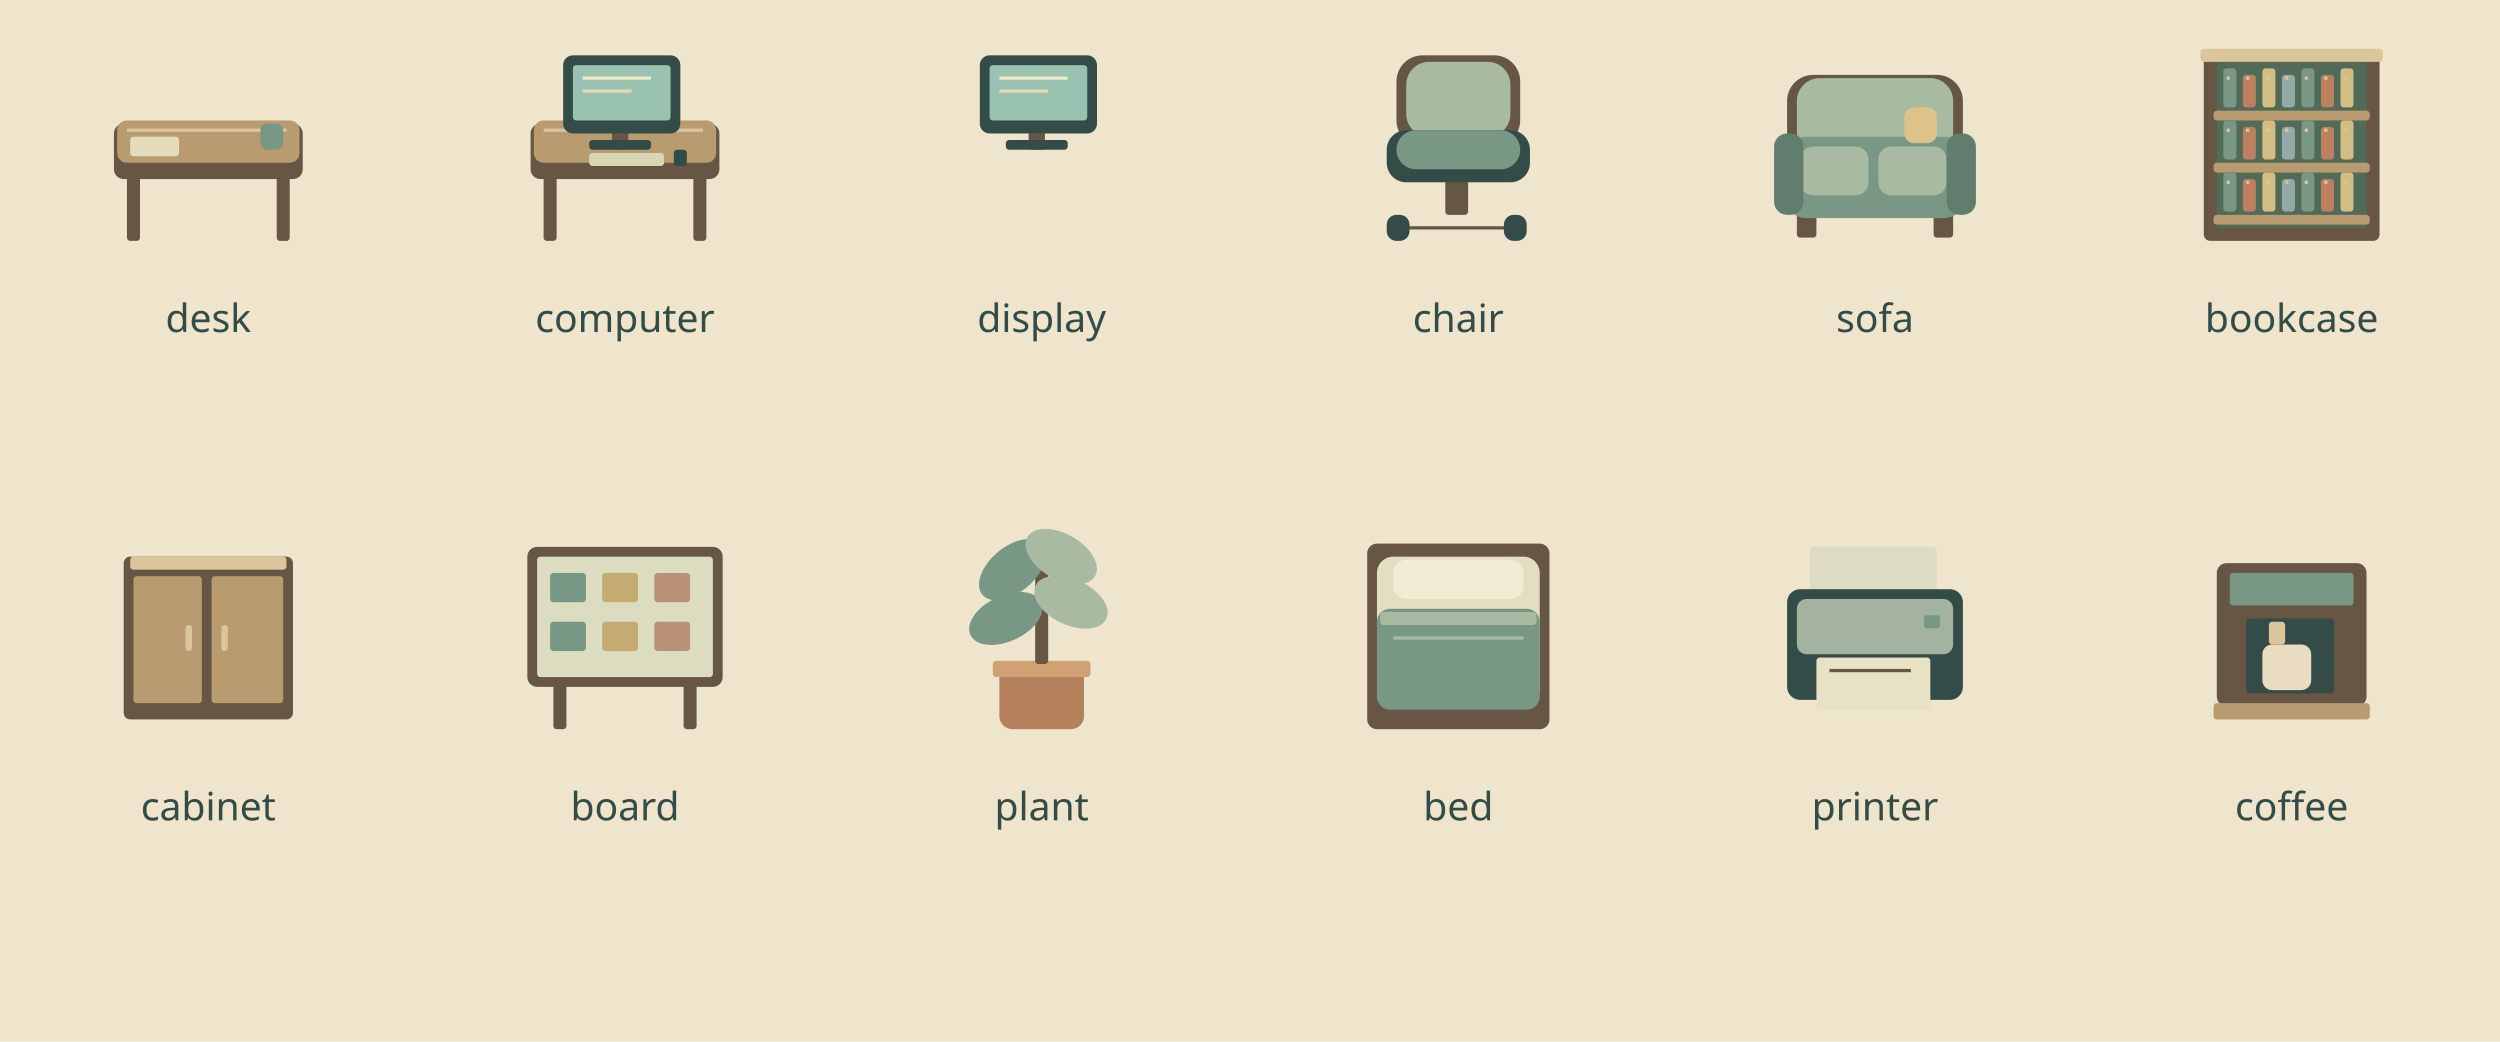
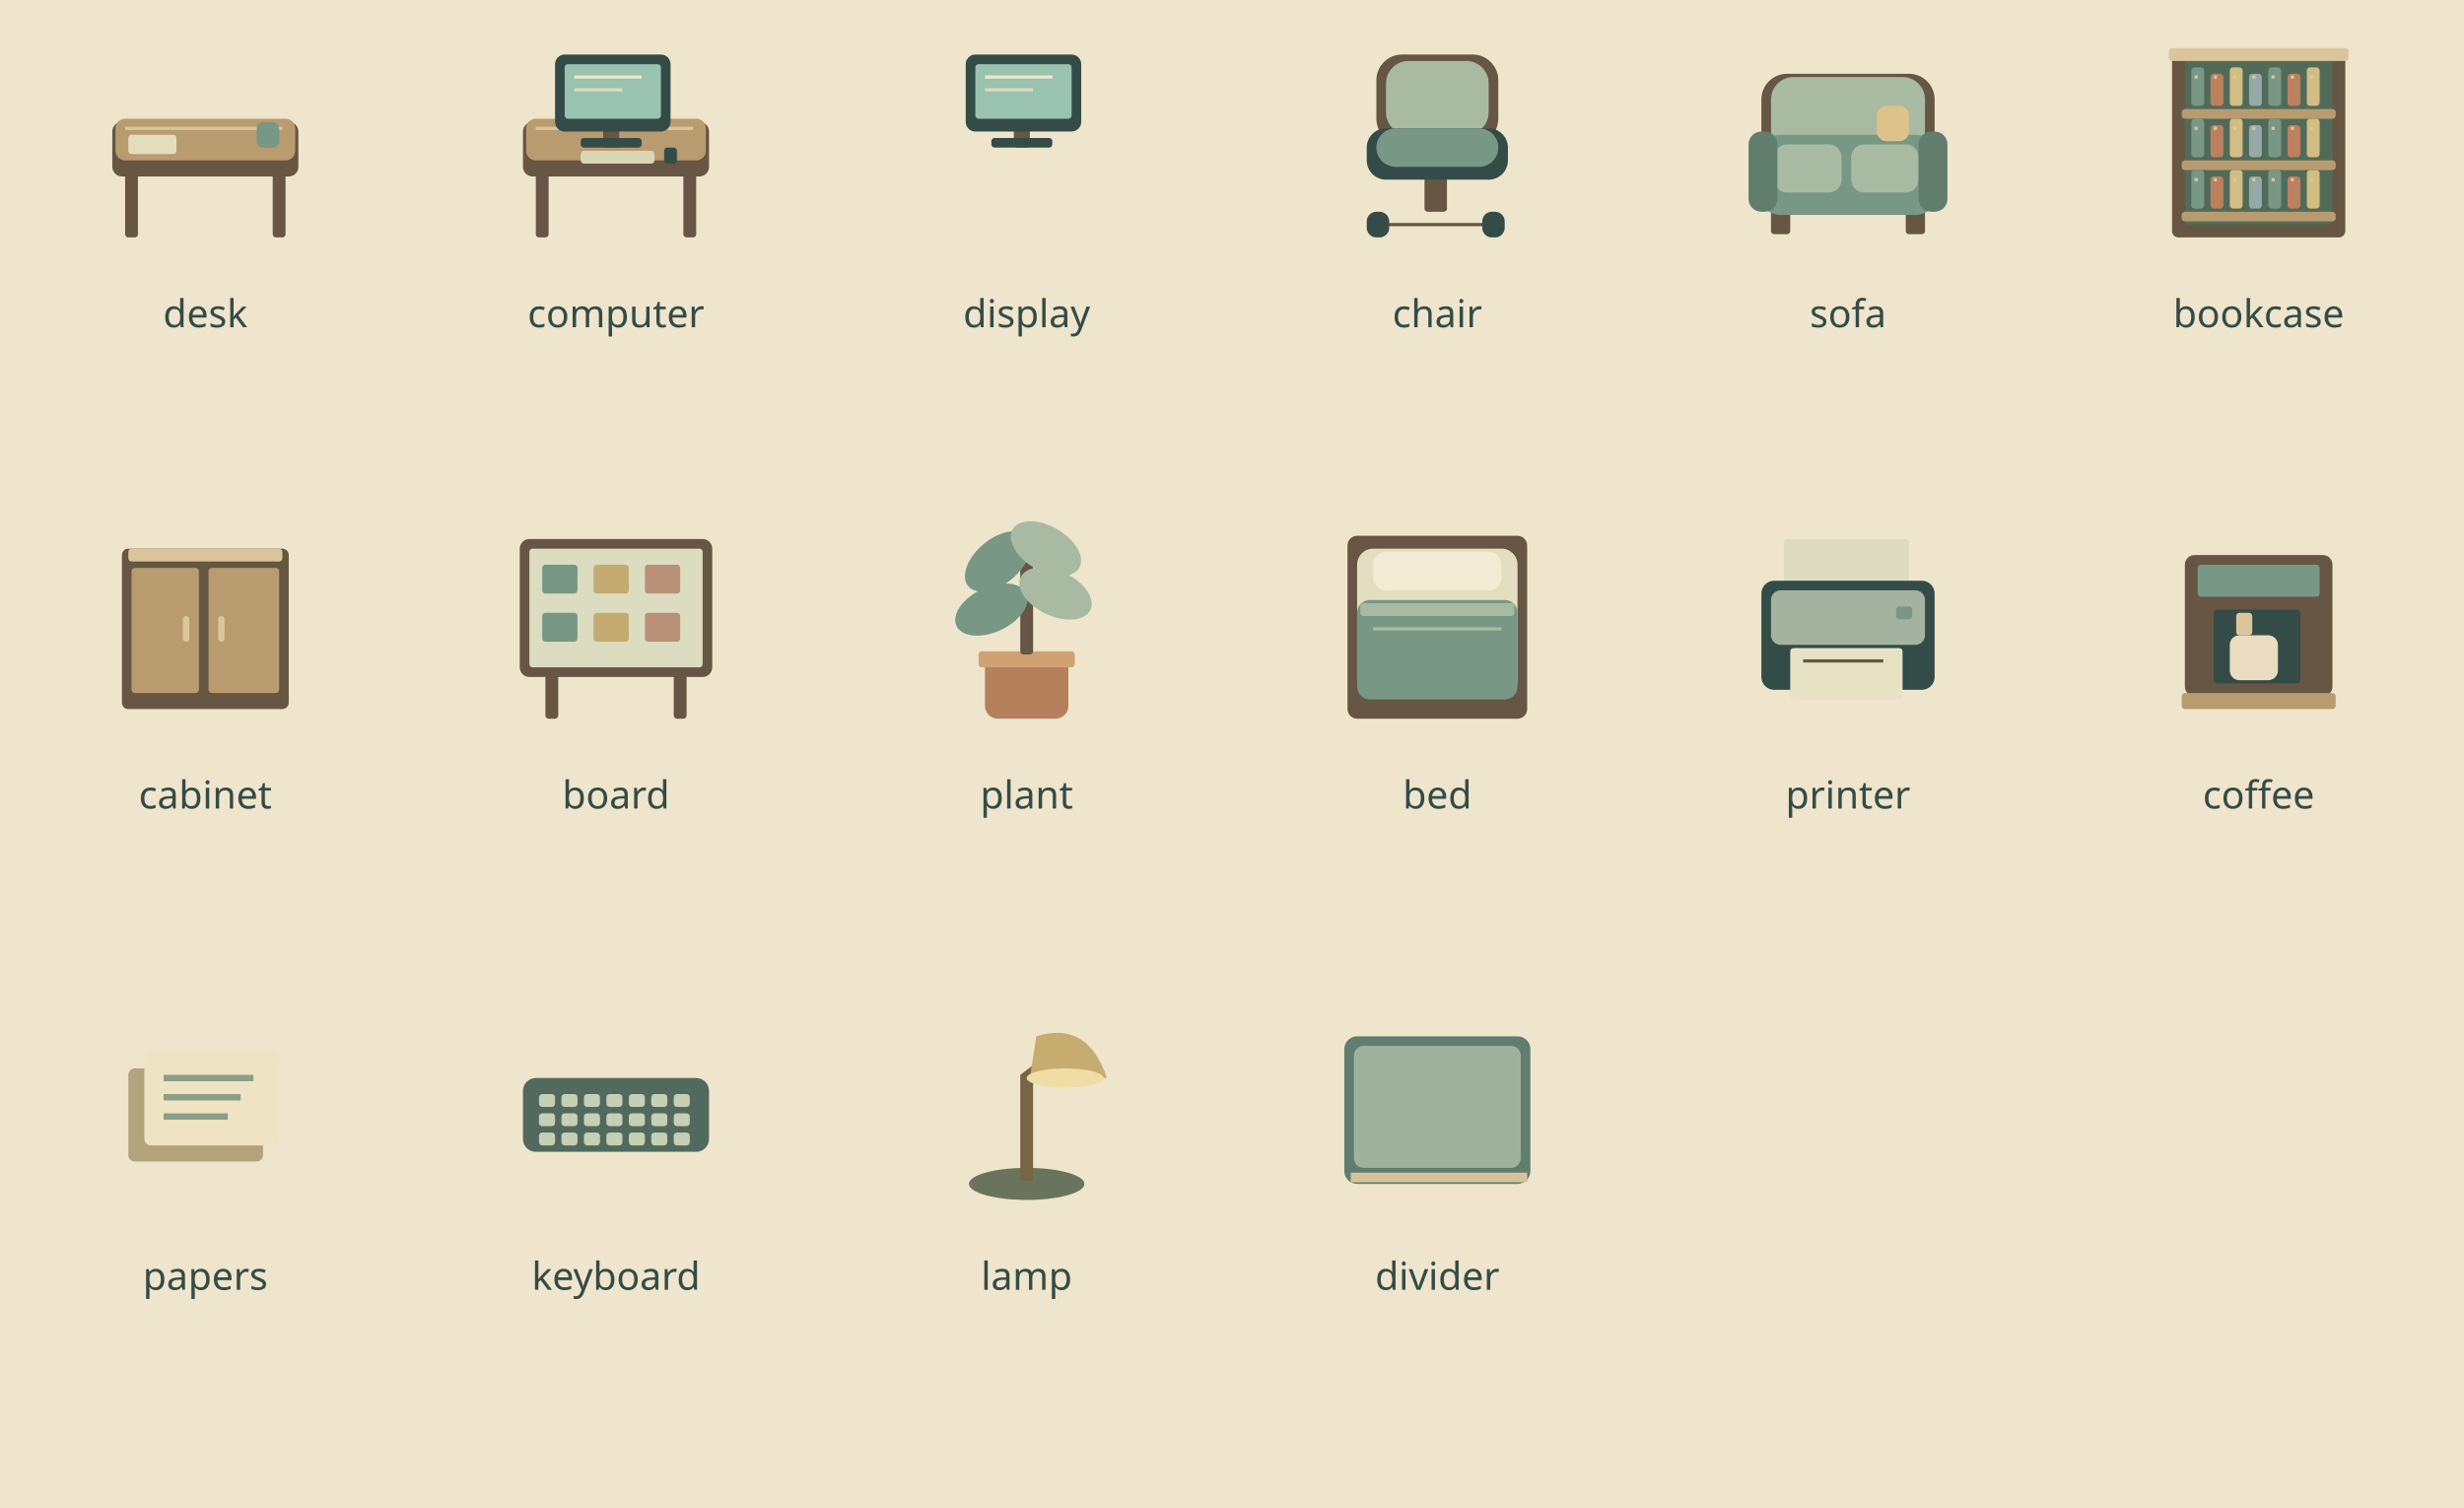
- <svg xmlns="http://www.w3.org/2000/svg" width="768" height="320" viewBox="0 0 768 320">
-   <rect width="768" height="320" fill="#eee5cc" />
+ <svg xmlns="http://www.w3.org/2000/svg" width="768" height="470" viewBox="0 0 768 470">
+   <rect width="768" height="470" fill="#eee5cc" />
  <g transform="translate(32 14)">
    <rect x="7" y="35" width="4" height="25" rx="1" fill="#665643" />
    <rect x="53" y="35" width="4" height="25" rx="1" fill="#665643" />
    <rect x="3" y="24" width="58" height="17" rx="3" fill="#665643" />
    <rect x="4" y="23" width="56" height="13" rx="3" fill="#b99b70" />
    <path d="M7 26L56 26" stroke="#dbc69b" stroke-width="1" />
    <rect x="8" y="28" width="15" height="6" rx="1" fill="#e4ddbc" />
    <rect x="48" y="24" width="7" height="8" rx="2" fill="#789785" />
    <text x="32" y="88" text-anchor="middle" font-family="sans-serif" font-size="12" fill="#344c47">desk</text>
  </g>
  <g transform="translate(160 14)">
    <rect x="7" y="35" width="4" height="25" rx="1" fill="#665643" />
    <rect x="53" y="35" width="4" height="25" rx="1" fill="#665643" />
    <rect x="3" y="24" width="58" height="17" rx="3" fill="#665643" />
    <rect x="4" y="23" width="56" height="13" rx="3" fill="#b99b70" />
    <path d="M7 26L56 26" stroke="#dbc69b" stroke-width="1" />
    <rect x="28" y="18" width="5" height="14" rx="1" fill="#665643" />
    <rect x="21" y="29" width="19" height="3" rx="1" fill="#344c47" />
    <rect x="13" y="3" width="36" height="24" rx="3" fill="#344c47" />
    <rect x="16" y="6" width="30" height="17" rx="1" fill="#99c2b0" />
    <path d="M19 10L40 10" stroke="#f0e8c6" stroke-width="1" />
    <path d="M19 14L34 14" stroke="#e0d9b7" stroke-width="1" />
    <rect x="21" y="33" width="23" height="4" rx="1" fill="#d9d6b6" />
    <rect x="47" y="32" width="4" height="5" rx="1" fill="#344c47" />
    <text x="32" y="88" text-anchor="middle" font-family="sans-serif" font-size="12" fill="#344c47">computer</text>
  </g>
  <g transform="translate(288 14)">
    <rect x="28" y="18" width="5" height="14" rx="1" fill="#665643" />
    <rect x="21" y="29" width="19" height="3" rx="1" fill="#344c47" />
    <rect x="13" y="3" width="36" height="24" rx="3" fill="#344c47" />
    <rect x="16" y="6" width="30" height="17" rx="1" fill="#99c2b0" />
    <path d="M19 10L40 10" stroke="#f0e8c6" stroke-width="1" />
    <path d="M19 14L34 14" stroke="#e0d9b7" stroke-width="1" />
    <text x="32" y="88" text-anchor="middle" font-family="sans-serif" font-size="12" fill="#344c47">display</text>
  </g>
  <g transform="translate(416 14)">
    <rect x="28" y="37" width="7" height="15" rx="1" fill="#665643" />
    <path d="M12 56L51 56" stroke="#665643" stroke-width="1" />
    <rect x="10" y="52" width="7" height="8" rx="3" fill="#344c47" />
    <rect x="46" y="52" width="7" height="8" rx="3" fill="#344c47" />
    <rect x="13" y="3" width="38" height="28" rx="8" fill="#665643" />
    <rect x="16" y="5" width="32" height="23" rx="7" fill="#a8bba2" />
    <rect x="10" y="26" width="44" height="16" rx="6" fill="#344c47" />
    <rect x="13" y="26" width="38" height="12" rx="6" fill="#789785" />
    <text x="32" y="88" text-anchor="middle" font-family="sans-serif" font-size="12" fill="#344c47">chair</text>
  </g>
  <g transform="translate(544 14)">
    <rect x="8" y="50" width="6" height="9" rx="1" fill="#665643" />
    <rect x="50" y="50" width="6" height="9" rx="1" fill="#665643" />
    <rect x="5" y="9" width="54" height="36" rx="8" fill="#665643" />
    <rect x="8" y="10" width="48" height="26" rx="7" fill="#a8bba2" />
    <rect x="4" y="28" width="56" height="25" rx="7" fill="#789785" />
    <rect x="9" y="31" width="21" height="15" rx="4" fill="#a8bba2" />
    <rect x="33" y="31" width="21" height="15" rx="4" fill="#a8bba2" />
    <rect x="1" y="27" width="9" height="25" rx="4" fill="#607d6d" />
    <rect x="54" y="27" width="9" height="25" rx="4" fill="#607d6d" />
    <rect x="41" y="19" width="10" height="11" rx="3" fill="#ddc28a" />
    <text x="32" y="88" text-anchor="middle" font-family="sans-serif" font-size="12" fill="#344c47">sofa</text>
  </g>
  <g transform="translate(672 14)">
    <rect x="5" y="2" width="54" height="58" rx="2" fill="#665643" />
    <rect x="9" y="5" width="46" height="51" rx="1" fill="#526b59" />
    <rect x="11" y="7" width="4" height="12" rx="1" fill="#789785" />
    <path d="M12 10L13 10" stroke="#dbc69b" stroke-width="1" />
    <rect x="17" y="9" width="4" height="10" rx="1" fill="#bc805f" />
    <path d="M18 10L19 10" stroke="#dbc69b" stroke-width="1" />
    <rect x="23" y="7" width="4" height="12" rx="1" fill="#d2bd82" />
    <path d="M24 10L25 10" stroke="#dbc69b" stroke-width="1" />
    <rect x="29" y="9" width="4" height="10" rx="1" fill="#94aaa8" />
    <path d="M30 10L31 10" stroke="#dbc69b" stroke-width="1" />
    <rect x="35" y="7" width="4" height="12" rx="1" fill="#789785" />
    <path d="M36 10L37 10" stroke="#dbc69b" stroke-width="1" />
    <rect x="41" y="9" width="4" height="10" rx="1" fill="#bc805f" />
    <path d="M42 10L43 10" stroke="#dbc69b" stroke-width="1" />
    <rect x="47" y="7" width="4" height="12" rx="1" fill="#d2bd82" />
    <path d="M48 10L49 10" stroke="#dbc69b" stroke-width="1" />
    <rect x="8" y="20" width="48" height="3" rx="1" fill="#b99b70" />
    <rect x="11" y="23" width="4" height="12" rx="1" fill="#789785" />
    <path d="M12 26L13 26" stroke="#dbc69b" stroke-width="1" />
    <rect x="17" y="25" width="4" height="10" rx="1" fill="#bc805f" />
    <path d="M18 26L19 26" stroke="#dbc69b" stroke-width="1" />
    <rect x="23" y="23" width="4" height="12" rx="1" fill="#d2bd82" />
    <path d="M24 26L25 26" stroke="#dbc69b" stroke-width="1" />
    <rect x="29" y="25" width="4" height="10" rx="1" fill="#94aaa8" />
    <path d="M30 26L31 26" stroke="#dbc69b" stroke-width="1" />
    <rect x="35" y="23" width="4" height="12" rx="1" fill="#789785" />
    <path d="M36 26L37 26" stroke="#dbc69b" stroke-width="1" />
    <rect x="41" y="25" width="4" height="10" rx="1" fill="#bc805f" />
    <path d="M42 26L43 26" stroke="#dbc69b" stroke-width="1" />
    <rect x="47" y="23" width="4" height="12" rx="1" fill="#d2bd82" />
    <path d="M48 26L49 26" stroke="#dbc69b" stroke-width="1" />
    <rect x="8" y="36" width="48" height="3" rx="1" fill="#b99b70" />
    <rect x="11" y="39" width="4" height="12" rx="1" fill="#789785" />
    <path d="M12 42L13 42" stroke="#dbc69b" stroke-width="1" />
    <rect x="17" y="41" width="4" height="10" rx="1" fill="#bc805f" />
    <path d="M18 42L19 42" stroke="#dbc69b" stroke-width="1" />
    <rect x="23" y="39" width="4" height="12" rx="1" fill="#d2bd82" />
    <path d="M24 42L25 42" stroke="#dbc69b" stroke-width="1" />
    <rect x="29" y="41" width="4" height="10" rx="1" fill="#94aaa8" />
    <path d="M30 42L31 42" stroke="#dbc69b" stroke-width="1" />
    <rect x="35" y="39" width="4" height="12" rx="1" fill="#789785" />
    <path d="M36 42L37 42" stroke="#dbc69b" stroke-width="1" />
    <rect x="41" y="41" width="4" height="10" rx="1" fill="#bc805f" />
    <path d="M42 42L43 42" stroke="#dbc69b" stroke-width="1" />
    <rect x="47" y="39" width="4" height="12" rx="1" fill="#d2bd82" />
    <path d="M48 42L49 42" stroke="#dbc69b" stroke-width="1" />
    <rect x="8" y="52" width="48" height="3" rx="1" fill="#b99b70" />
    <rect x="4" y="1" width="56" height="4" rx="1" fill="#dbc69b" />
    <text x="32" y="88" text-anchor="middle" font-family="sans-serif" font-size="12" fill="#344c47">bookcase</text>
  </g>
  <g transform="translate(32 164)">
    <rect x="6" y="7" width="52" height="50" rx="2" fill="#665643" />
    <rect x="8" y="7" width="48" height="4" rx="1" fill="#dbc69b" />
    <rect x="9" y="13" width="21" height="39" rx="1" fill="#b99b70" />
    <rect x="33" y="13" width="22" height="39" rx="1" fill="#b99b70" />
    <rect x="25" y="28" width="2" height="8" rx="1" fill="#dbc69b" />
    <rect x="36" y="28" width="2" height="8" rx="1" fill="#dbc69b" />
    <text x="32" y="88" text-anchor="middle" font-family="sans-serif" font-size="12" fill="#344c47">cabinet</text>
  </g>
  <g transform="translate(160 164)">
    <rect x="10" y="42" width="4" height="18" rx="1" fill="#665643" />
    <rect x="50" y="42" width="4" height="18" rx="1" fill="#665643" />
    <rect x="2" y="4" width="60" height="43" rx="3" fill="#665643" />
    <rect x="5" y="7" width="54" height="37" rx="1" fill="#dcdcc0" />
    <rect x="9" y="12" width="11" height="9" rx="1" fill="#789785" />
    <rect x="25" y="12" width="11" height="9" rx="1" fill="#c4ab71" />
    <rect x="41" y="12" width="11" height="9" rx="1" fill="#b99179" />
    <rect x="9" y="27" width="11" height="9" rx="1" fill="#789785" />
    <rect x="25" y="27" width="11" height="9" rx="1" fill="#c4ab71" />
    <rect x="41" y="27" width="11" height="9" rx="1" fill="#b99179" />
    <text x="32" y="88" text-anchor="middle" font-family="sans-serif" font-size="12" fill="#344c47">board</text>
  </g>
  <g transform="translate(288 164)">
    <rect x="19" y="40" width="26" height="20" rx="4" fill="#b5815d" />
    <rect x="17" y="39" width="30" height="5" rx="1" fill="#d0a273" />
    <rect x="30" y="11" width="4" height="29" rx="1" fill="#665643" />
    <ellipse cx="21" cy="26" rx="12" ry="7" fill="#789785" transform="rotate(-25 21 26)" />
    <ellipse cx="41" cy="21" rx="12" ry="7" fill="#a8bba2" transform="rotate(25 41 21)" />
    <ellipse cx="23" cy="11" rx="12" ry="7" fill="#789785" transform="rotate(-40 23 11)" />
    <ellipse cx="38" cy="7" rx="12" ry="7" fill="#a8bba2" transform="rotate(30 38 7)" />
    <text x="32" y="88" text-anchor="middle" font-family="sans-serif" font-size="12" fill="#344c47">plant</text>
  </g>
  <g transform="translate(416 164)">
    <rect x="4" y="3" width="56" height="57" rx="3" fill="#665643" />
    <rect x="7" y="7" width="50" height="46" rx="5" fill="#e4dec1" />
    <rect x="12" y="8" width="40" height="12" rx="4" fill="#f2ecd4" />
    <rect x="7" y="23" width="50" height="31" rx="4" fill="#789785" />
    <rect x="8" y="24" width="48" height="4" rx="1" fill="#a8bba2" />
    <path d="M12 32L52 32" stroke="#a8bba2" stroke-width="1" />
    <text x="32" y="88" text-anchor="middle" font-family="sans-serif" font-size="12" fill="#344c47">bed</text>
  </g>
  <g transform="translate(544 164)">
    <rect x="12" y="4" width="39" height="16" rx="1" fill="#dddcc3" />
    <rect x="5" y="17" width="54" height="34" rx="4" fill="#344c47" />
    <rect x="8" y="20" width="48" height="17" rx="3" fill="#a4b3a0" />
    <rect x="14" y="38" width="35" height="16" rx="1" fill="#e8e2c5" />
    <path d="M18 42L43 42" stroke="#665643" stroke-width="1" />
    <rect x="47" y="25" width="5" height="4" rx="1" fill="#789785" />
    <text x="32" y="88" text-anchor="middle" font-family="sans-serif" font-size="12" fill="#344c47">printer</text>
  </g>
  <g transform="translate(672 164)">
    <rect x="9" y="9" width="46" height="44" rx="3" fill="#665643" />
    <rect x="13" y="12" width="38" height="10" rx="1" fill="#789785" />
    <rect x="18" y="26" width="27" height="23" rx="1" fill="#344c47" />
    <rect x="23" y="34" width="15" height="14" rx="3" fill="#e9dcc0" />
    <rect x="25" y="27" width="5" height="7" rx="1" fill="#dbc69b" />
    <rect x="8" y="52" width="48" height="5" rx="1" fill="#b99b70" />
    <text x="32" y="88" text-anchor="middle" font-family="sans-serif" font-size="12" fill="#344c47">coffee</text>
  </g>
+   <g transform="translate(32 314)">
+     <rect x="8" y="19" width="42" height="29" rx="2" fill="#b4a47e" />
+     <rect x="13" y="14" width="42" height="29" rx="2" fill="#eee4c3" />
+     <path d="M19 22H47M19 28H43M19 34H39" stroke="#8b9e87" stroke-width="2" />
+     <text x="32" y="88" text-anchor="middle" font-family="sans-serif" font-size="12" fill="#344c47">papers</text>
+   </g>
+   <g transform="translate(160 314)">
+     <rect x="3" y="22" width="58" height="23" rx="4" fill="#52695e" />
+     <rect x="8" y="27" width="5" height="4" rx="1" fill="#c5d0b4" />
+     <rect x="15" y="27" width="5" height="4" rx="1" fill="#c5d0b4" />
+     <rect x="22" y="27" width="5" height="4" rx="1" fill="#c5d0b4" />
+     <rect x="29" y="27" width="5" height="4" rx="1" fill="#c5d0b4" />
+     <rect x="36" y="27" width="5" height="4" rx="1" fill="#c5d0b4" />
+     <rect x="43" y="27" width="5" height="4" rx="1" fill="#c5d0b4" />
+     <rect x="50" y="27" width="5" height="4" rx="1" fill="#c5d0b4" />
+     <rect x="8" y="33" width="5" height="4" rx="1" fill="#c5d0b4" />
+     <rect x="15" y="33" width="5" height="4" rx="1" fill="#c5d0b4" />
+     <rect x="22" y="33" width="5" height="4" rx="1" fill="#c5d0b4" />
+     <rect x="29" y="33" width="5" height="4" rx="1" fill="#c5d0b4" />
+     <rect x="36" y="33" width="5" height="4" rx="1" fill="#c5d0b4" />
+     <rect x="43" y="33" width="5" height="4" rx="1" fill="#c5d0b4" />
+     <rect x="50" y="33" width="5" height="4" rx="1" fill="#c5d0b4" />
+     <rect x="8" y="39" width="5" height="4" rx="1" fill="#c5d0b4" />
+     <rect x="15" y="39" width="5" height="4" rx="1" fill="#c5d0b4" />
+     <rect x="22" y="39" width="5" height="4" rx="1" fill="#c5d0b4" />
+     <rect x="29" y="39" width="5" height="4" rx="1" fill="#c5d0b4" />
+     <rect x="36" y="39" width="5" height="4" rx="1" fill="#c5d0b4" />
+     <rect x="43" y="39" width="5" height="4" rx="1" fill="#c5d0b4" />
+     <rect x="50" y="39" width="5" height="4" rx="1" fill="#c5d0b4" />
+     <text x="32" y="88" text-anchor="middle" font-family="sans-serif" font-size="12" fill="#344c47">keyboard</text>
+   </g>
+   <g transform="translate(288 314)">
+     <ellipse cx="32" cy="55" rx="18" ry="5" fill="#6a745c" />
+     <path d="M32 54V22L44 13" fill="none" stroke="#776544" stroke-width="4" />
+     <path d="M35 9Q51 4 57 22H33Z" fill="#c6ad6f" />
+     <ellipse cx="44" cy="22" rx="12" ry="3" fill="#efdda3" />
+     <text x="32" y="88" text-anchor="middle" font-family="sans-serif" font-size="12" fill="#344c47">lamp</text>
+   </g>
+   <g transform="translate(416 314)">
+     <rect x="3" y="9" width="58" height="46" rx="4" fill="#607d70" />
+     <rect x="6" y="12" width="52" height="38" rx="3" fill="#9fb29b" />
+     <path d="M5 53H60" stroke="#d7c39a" stroke-width="3" />
+     <text x="32" y="88" text-anchor="middle" font-family="sans-serif" font-size="12" fill="#344c47">divider</text>
+   </g>
</svg>
